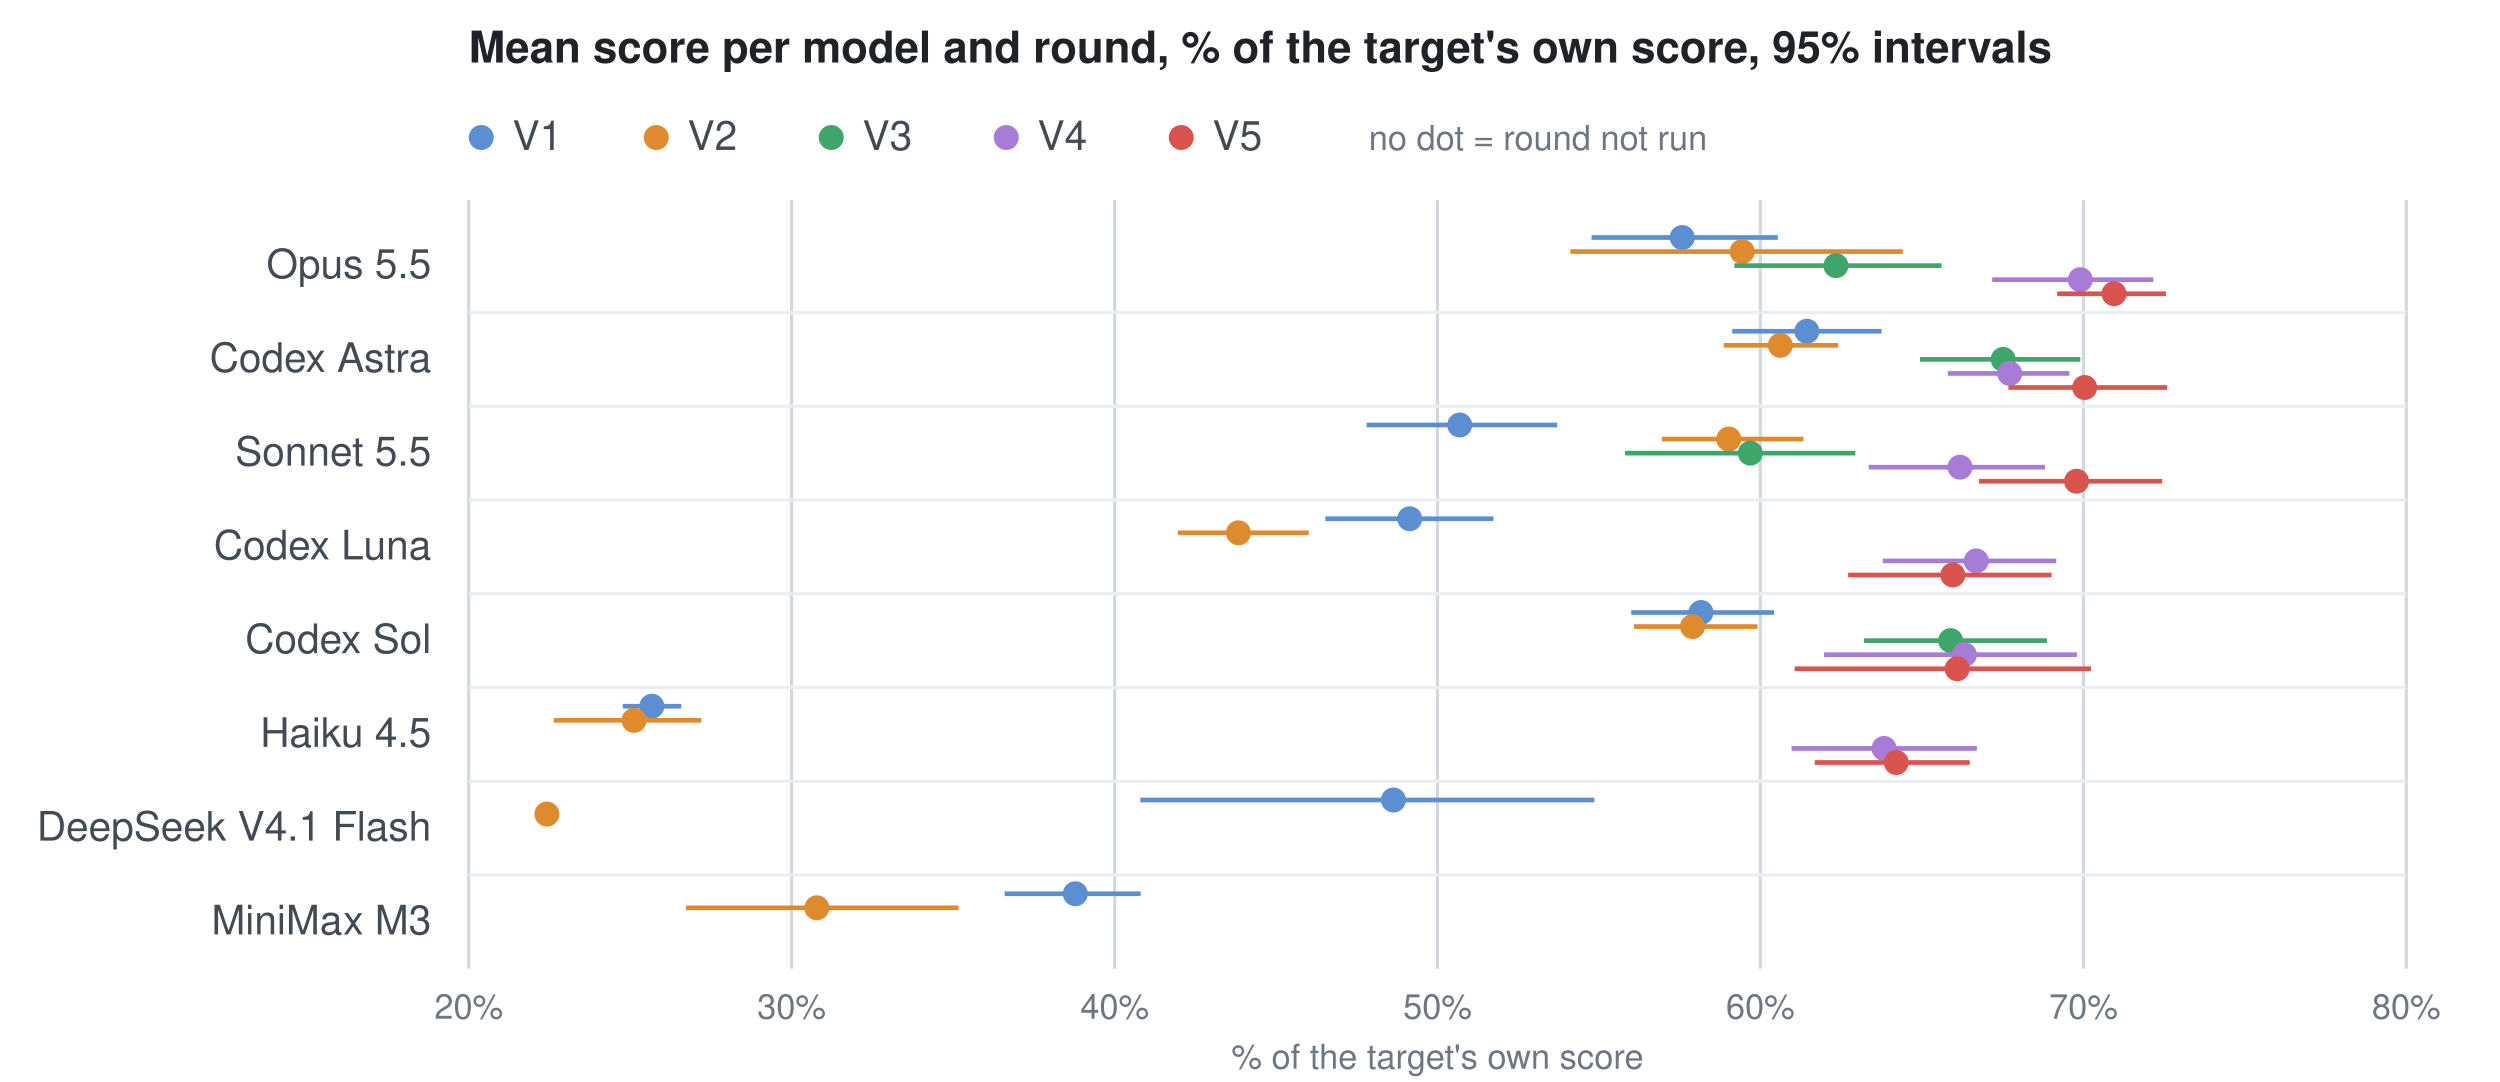
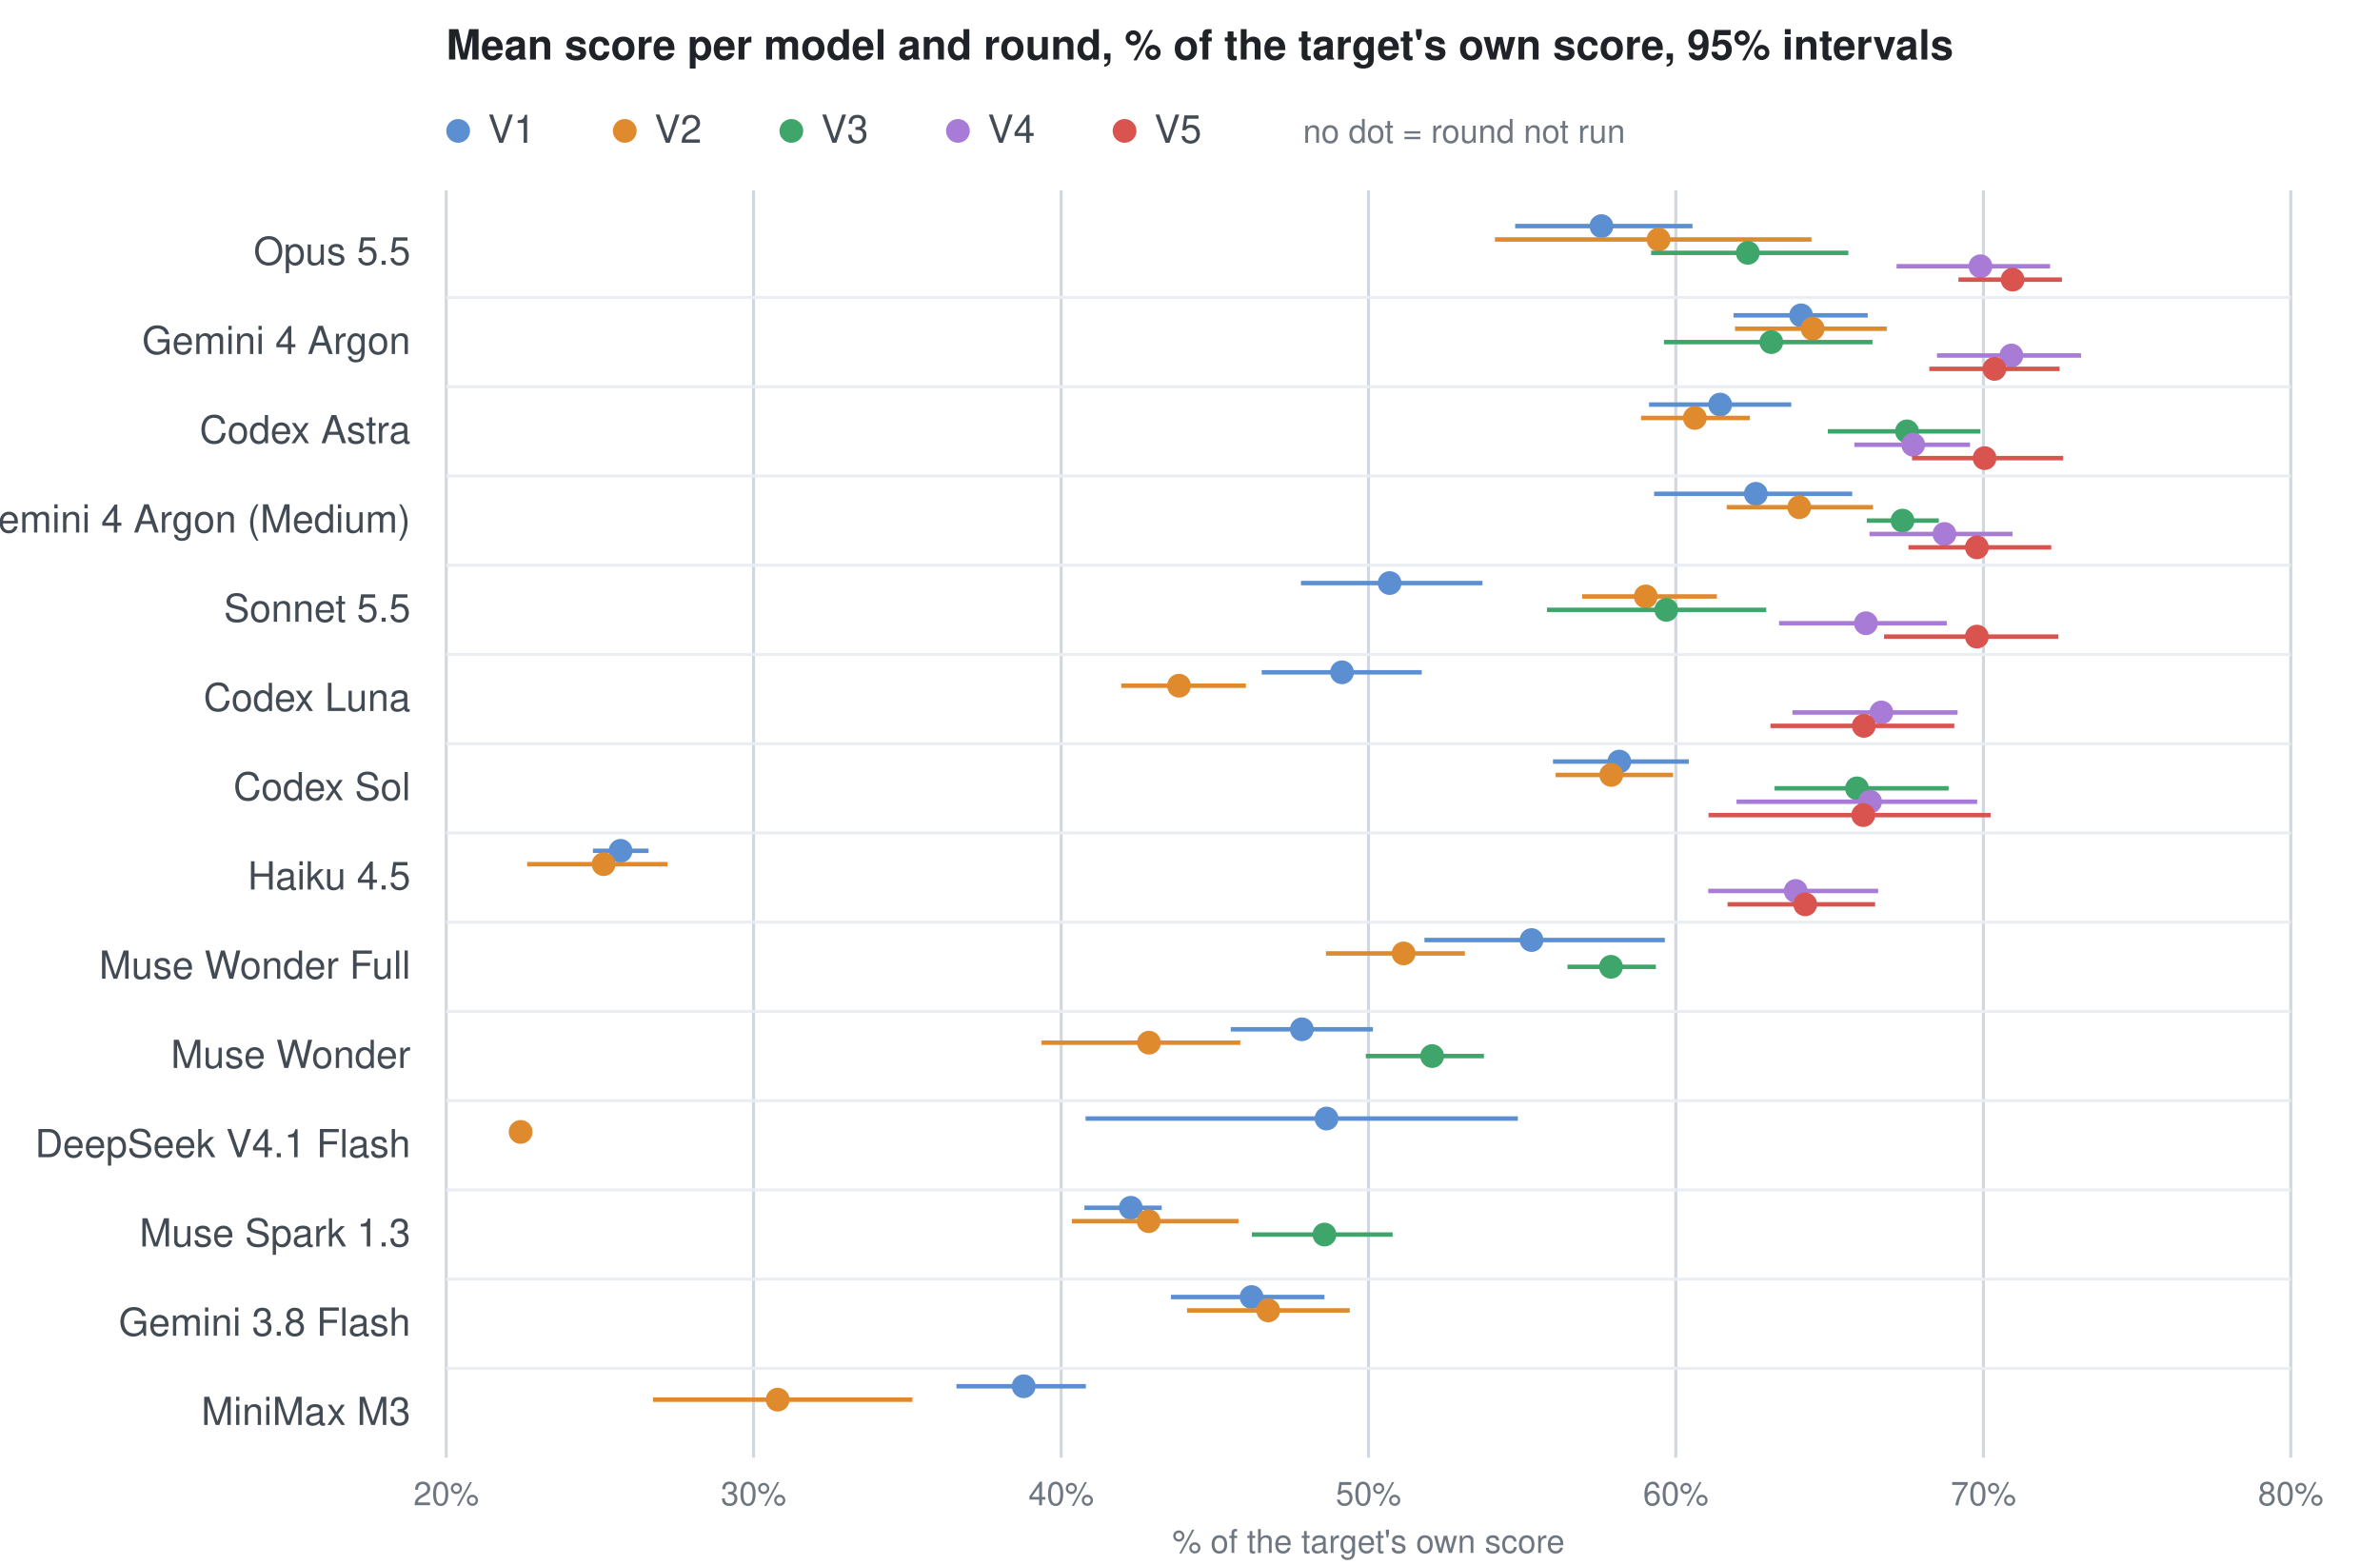
- <svg xmlns="http://www.w3.org/2000/svg" width="800" height="346" viewBox="0 0 800 346" font-family="-apple-system, BlinkMacSystemFont, 'Segoe UI', Helvetica, Arial, sans-serif" font-size="13">
+ <svg xmlns="http://www.w3.org/2000/svg" width="800" height="526" viewBox="0 0 800 526" font-family="-apple-system, BlinkMacSystemFont, 'Segoe UI', Helvetica, Arial, sans-serif" font-size="13">
  <style>
.title { fill: #1f2328; font-size: 14px; font-weight: 600; } .label { fill: #424a53; } .tick, .axis { fill: #6e7781; font-size: 11px; } .grid { stroke: #d0d7de; stroke-width: 1; } .row { stroke: #eaeef2; stroke-width: 1; }
@media (prefers-color-scheme: dark) { .title { fill: #e6edf3; } .label { fill: #c9d1d9; } .tick, .axis { fill: #8b949e; } .grid { stroke: #30363d; } .row { stroke: #21262d; } }
</style>
  <text class="title" x="150" y="20">Mean score per model and round, % of the target's own score, 95% intervals</text>
  <circle cx="154" cy="44" r="4" fill="#5b8fd1" />
  <text class="label" x="164" y="48">V1</text>
  <circle cx="210" cy="44" r="4" fill="#e08a2e" />
  <text class="label" x="220" y="48">V2</text>
  <circle cx="266" cy="44" r="4" fill="#3fa66b" />
  <text class="label" x="276" y="48">V3</text>
  <circle cx="322" cy="44" r="4" fill="#a77bd6" />
  <text class="label" x="332" y="48">V4</text>
  <circle cx="378" cy="44" r="4" fill="#d9534f" />
  <text class="label" x="388" y="48">V5</text>
  <text class="axis" x="438" y="48">no dot = round not run</text>
-   <line class="grid" x1="150" y1="64" x2="150" y2="310" />
-   <text class="tick" x="150" y="326" text-anchor="middle">20%</text>
-   <line class="grid" x1="253.3" y1="64" x2="253.3" y2="310" />
-   <text class="tick" x="253.3" y="326" text-anchor="middle">30%</text>
-   <line class="grid" x1="356.7" y1="64" x2="356.7" y2="310" />
-   <text class="tick" x="356.7" y="326" text-anchor="middle">40%</text>
-   <line class="grid" x1="460" y1="64" x2="460" y2="310" />
-   <text class="tick" x="460" y="326" text-anchor="middle">50%</text>
-   <line class="grid" x1="563.3" y1="64" x2="563.3" y2="310" />
-   <text class="tick" x="563.3" y="326" text-anchor="middle">60%</text>
-   <line class="grid" x1="666.7" y1="64" x2="666.7" y2="310" />
-   <text class="tick" x="666.7" y="326" text-anchor="middle">70%</text>
-   <line class="grid" x1="770" y1="64" x2="770" y2="310" />
-   <text class="tick" x="770" y="326" text-anchor="middle">80%</text>
+   <line class="grid" x1="150" y1="64" x2="150" y2="490" />
+   <text class="tick" x="150" y="506" text-anchor="middle">20%</text>
+   <line class="grid" x1="253.3" y1="64" x2="253.3" y2="490" />
+   <text class="tick" x="253.3" y="506" text-anchor="middle">30%</text>
+   <line class="grid" x1="356.7" y1="64" x2="356.7" y2="490" />
+   <text class="tick" x="356.7" y="506" text-anchor="middle">40%</text>
+   <line class="grid" x1="460" y1="64" x2="460" y2="490" />
+   <text class="tick" x="460" y="506" text-anchor="middle">50%</text>
+   <line class="grid" x1="563.3" y1="64" x2="563.3" y2="490" />
+   <text class="tick" x="563.3" y="506" text-anchor="middle">60%</text>
+   <line class="grid" x1="666.7" y1="64" x2="666.7" y2="490" />
+   <text class="tick" x="666.7" y="506" text-anchor="middle">70%</text>
+   <line class="grid" x1="770" y1="64" x2="770" y2="490" />
+   <text class="tick" x="770" y="506" text-anchor="middle">80%</text>
  <text class="label" x="138" y="89" text-anchor="end">Opus 5.5</text>
  <line x1="509.3" y1="76" x2="568.9" y2="76" stroke="#5b8fd1" stroke-width="1.5" />
  <circle cx="538.3" cy="76" r="4" fill="#5b8fd1" />
  <line x1="502.5" y1="80.5" x2="608.9" y2="80.5" stroke="#e08a2e" stroke-width="1.5" />
  <circle cx="557.5" cy="80.5" r="4" fill="#e08a2e" />
  <line x1="555" y1="85" x2="621.3" y2="85" stroke="#3fa66b" stroke-width="1.5" />
  <circle cx="587.5" cy="85" r="4" fill="#3fa66b" />
  <line x1="637.5" y1="89.5" x2="689.1" y2="89.5" stroke="#a77bd6" stroke-width="1.5" />
  <circle cx="665.7" cy="89.5" r="4" fill="#a77bd6" />
  <line x1="658.3" y1="94" x2="693.1" y2="94" stroke="#d9534f" stroke-width="1.5" />
  <circle cx="676.5" cy="94" r="4" fill="#d9534f" />
  <line class="row" x1="150" y1="100" x2="770" y2="100" />
-   <text class="label" x="138" y="119" text-anchor="end">Codex Astra</text>
-   <line x1="554.3" y1="106" x2="602.1" y2="106" stroke="#5b8fd1" stroke-width="1.5" />
-   <circle cx="578.2" cy="106" r="4" fill="#5b8fd1" />
-   <line x1="551.6" y1="110.5" x2="588.2" y2="110.5" stroke="#e08a2e" stroke-width="1.5" />
-   <circle cx="569.7" cy="110.5" r="4" fill="#e08a2e" />
-   <line x1="614.4" y1="115" x2="665.7" y2="115" stroke="#3fa66b" stroke-width="1.5" />
-   <circle cx="641" cy="115" r="4" fill="#3fa66b" />
-   <line x1="623.3" y1="119.5" x2="662.2" y2="119.5" stroke="#a77bd6" stroke-width="1.5" />
-   <circle cx="643.1" cy="119.5" r="4" fill="#a77bd6" />
-   <line x1="642.7" y1="124" x2="693.5" y2="124" stroke="#d9534f" stroke-width="1.5" />
-   <circle cx="667.1" cy="124" r="4" fill="#d9534f" />
+   <text class="label" x="138" y="119" text-anchor="end">Gemini 4 Argon</text>
+   <line x1="582.7" y1="106" x2="627.8" y2="106" stroke="#5b8fd1" stroke-width="1.5" />
+   <circle cx="605.4" cy="106" r="4" fill="#5b8fd1" />
+   <line x1="583.2" y1="110.5" x2="634.2" y2="110.5" stroke="#e08a2e" stroke-width="1.5" />
+   <circle cx="609.3" cy="110.5" r="4" fill="#e08a2e" />
+   <line x1="559.3" y1="115" x2="629.4" y2="115" stroke="#3fa66b" stroke-width="1.5" />
+   <circle cx="595.4" cy="115" r="4" fill="#3fa66b" />
+   <line x1="651.1" y1="119.5" x2="699.5" y2="119.5" stroke="#a77bd6" stroke-width="1.5" />
+   <circle cx="676.1" cy="119.5" r="4" fill="#a77bd6" />
+   <line x1="648.5" y1="124" x2="692.3" y2="124" stroke="#d9534f" stroke-width="1.5" />
+   <circle cx="670.4" cy="124" r="4" fill="#d9534f" />
  <line class="row" x1="150" y1="130" x2="770" y2="130" />
-   <text class="label" x="138" y="149" text-anchor="end">Sonnet 5.5</text>
-   <line x1="437.3" y1="136" x2="498.3" y2="136" stroke="#5b8fd1" stroke-width="1.5" />
-   <circle cx="467.1" cy="136" r="4" fill="#5b8fd1" />
-   <line x1="531.8" y1="140.5" x2="577.1" y2="140.5" stroke="#e08a2e" stroke-width="1.5" />
-   <circle cx="553.2" cy="140.5" r="4" fill="#e08a2e" />
-   <line x1="520" y1="145" x2="593.7" y2="145" stroke="#3fa66b" stroke-width="1.5" />
-   <circle cx="560.1" cy="145" r="4" fill="#3fa66b" />
-   <line x1="598" y1="149.5" x2="654.4" y2="149.5" stroke="#a77bd6" stroke-width="1.5" />
-   <circle cx="627.2" cy="149.5" r="4" fill="#a77bd6" />
-   <line x1="633.3" y1="154" x2="691.9" y2="154" stroke="#d9534f" stroke-width="1.5" />
-   <circle cx="664.5" cy="154" r="4" fill="#d9534f" />
+   <text class="label" x="138" y="149" text-anchor="end">Codex Astra</text>
+   <line x1="554.3" y1="136" x2="602.1" y2="136" stroke="#5b8fd1" stroke-width="1.5" />
+   <circle cx="578.2" cy="136" r="4" fill="#5b8fd1" />
+   <line x1="551.6" y1="140.5" x2="588.2" y2="140.5" stroke="#e08a2e" stroke-width="1.5" />
+   <circle cx="569.7" cy="140.5" r="4" fill="#e08a2e" />
+   <line x1="614.4" y1="145" x2="665.7" y2="145" stroke="#3fa66b" stroke-width="1.5" />
+   <circle cx="641" cy="145" r="4" fill="#3fa66b" />
+   <line x1="623.3" y1="149.5" x2="662.2" y2="149.5" stroke="#a77bd6" stroke-width="1.5" />
+   <circle cx="643.1" cy="149.5" r="4" fill="#a77bd6" />
+   <line x1="642.7" y1="154" x2="693.5" y2="154" stroke="#d9534f" stroke-width="1.5" />
+   <circle cx="667.1" cy="154" r="4" fill="#d9534f" />
  <line class="row" x1="150" y1="160" x2="770" y2="160" />
-   <text class="label" x="138" y="179" text-anchor="end">Codex Luna</text>
-   <line x1="424.1" y1="166" x2="477.9" y2="166" stroke="#5b8fd1" stroke-width="1.5" />
-   <circle cx="451.1" cy="166" r="4" fill="#5b8fd1" />
-   <line x1="376.9" y1="170.5" x2="418.8" y2="170.5" stroke="#e08a2e" stroke-width="1.5" />
-   <circle cx="396.3" cy="170.5" r="4" fill="#e08a2e" />
-   <line x1="602.5" y1="179.5" x2="658" y2="179.5" stroke="#a77bd6" stroke-width="1.5" />
-   <circle cx="632.4" cy="179.5" r="4" fill="#a77bd6" />
-   <line x1="591.4" y1="184" x2="656.5" y2="184" stroke="#d9534f" stroke-width="1.5" />
-   <circle cx="624.9" cy="184" r="4" fill="#d9534f" />
+   <text class="label" x="138" y="179" text-anchor="end">Gemini 4 Argon (Medium)</text>
+   <line x1="556" y1="166" x2="622.6" y2="166" stroke="#5b8fd1" stroke-width="1.5" />
+   <circle cx="590.2" cy="166" r="4" fill="#5b8fd1" />
+   <line x1="580.4" y1="170.5" x2="629.6" y2="170.5" stroke="#e08a2e" stroke-width="1.5" />
+   <circle cx="604.8" cy="170.5" r="4" fill="#e08a2e" />
+   <line x1="627.5" y1="175" x2="651.7" y2="175" stroke="#3fa66b" stroke-width="1.5" />
+   <circle cx="639.5" cy="175" r="4" fill="#3fa66b" />
+   <line x1="628.4" y1="179.5" x2="676.5" y2="179.5" stroke="#a77bd6" stroke-width="1.5" />
+   <circle cx="653.6" cy="179.5" r="4" fill="#a77bd6" />
+   <line x1="641.5" y1="184" x2="689.5" y2="184" stroke="#d9534f" stroke-width="1.5" />
+   <circle cx="664.5" cy="184" r="4" fill="#d9534f" />
  <line class="row" x1="150" y1="190" x2="770" y2="190" />
-   <text class="label" x="138" y="209" text-anchor="end">Codex Sol</text>
-   <line x1="522" y1="196" x2="567.7" y2="196" stroke="#5b8fd1" stroke-width="1.5" />
-   <circle cx="544.3" cy="196" r="4" fill="#5b8fd1" />
-   <line x1="522.9" y1="200.5" x2="562.4" y2="200.5" stroke="#e08a2e" stroke-width="1.5" />
-   <circle cx="541.6" cy="200.5" r="4" fill="#e08a2e" />
-   <line x1="596.5" y1="205" x2="655" y2="205" stroke="#3fa66b" stroke-width="1.5" />
-   <circle cx="624.2" cy="205" r="4" fill="#3fa66b" />
-   <line x1="583.7" y1="209.5" x2="664.6" y2="209.5" stroke="#a77bd6" stroke-width="1.5" />
-   <circle cx="628.6" cy="209.5" r="4" fill="#a77bd6" />
-   <line x1="574.3" y1="214" x2="669.1" y2="214" stroke="#d9534f" stroke-width="1.5" />
-   <circle cx="626.3" cy="214" r="4" fill="#d9534f" />
+   <text class="label" x="138" y="209" text-anchor="end">Sonnet 5.5</text>
+   <line x1="437.3" y1="196" x2="498.3" y2="196" stroke="#5b8fd1" stroke-width="1.5" />
+   <circle cx="467.1" cy="196" r="4" fill="#5b8fd1" />
+   <line x1="531.8" y1="200.5" x2="577.1" y2="200.5" stroke="#e08a2e" stroke-width="1.5" />
+   <circle cx="553.2" cy="200.5" r="4" fill="#e08a2e" />
+   <line x1="520" y1="205" x2="593.7" y2="205" stroke="#3fa66b" stroke-width="1.5" />
+   <circle cx="560.1" cy="205" r="4" fill="#3fa66b" />
+   <line x1="598" y1="209.5" x2="654.4" y2="209.5" stroke="#a77bd6" stroke-width="1.5" />
+   <circle cx="627.2" cy="209.5" r="4" fill="#a77bd6" />
+   <line x1="633.3" y1="214" x2="691.9" y2="214" stroke="#d9534f" stroke-width="1.5" />
+   <circle cx="664.5" cy="214" r="4" fill="#d9534f" />
  <line class="row" x1="150" y1="220" x2="770" y2="220" />
-   <text class="label" x="138" y="239" text-anchor="end">Haiku 4.5</text>
-   <line x1="199.3" y1="226" x2="218" y2="226" stroke="#5b8fd1" stroke-width="1.5" />
-   <circle cx="208.6" cy="226" r="4" fill="#5b8fd1" />
-   <line x1="177.2" y1="230.5" x2="224.4" y2="230.5" stroke="#e08a2e" stroke-width="1.5" />
-   <circle cx="202.9" cy="230.5" r="4" fill="#e08a2e" />
-   <line x1="573.3" y1="239.5" x2="632.6" y2="239.5" stroke="#a77bd6" stroke-width="1.5" />
-   <circle cx="602.9" cy="239.5" r="4" fill="#a77bd6" />
-   <line x1="580.7" y1="244" x2="630.3" y2="244" stroke="#d9534f" stroke-width="1.5" />
-   <circle cx="606.8" cy="244" r="4" fill="#d9534f" />
+   <text class="label" x="138" y="239" text-anchor="end">Codex Luna</text>
+   <line x1="424.1" y1="226" x2="477.9" y2="226" stroke="#5b8fd1" stroke-width="1.5" />
+   <circle cx="451.1" cy="226" r="4" fill="#5b8fd1" />
+   <line x1="376.9" y1="230.5" x2="418.8" y2="230.5" stroke="#e08a2e" stroke-width="1.5" />
+   <circle cx="396.3" cy="230.5" r="4" fill="#e08a2e" />
+   <line x1="602.5" y1="239.5" x2="658" y2="239.5" stroke="#a77bd6" stroke-width="1.5" />
+   <circle cx="632.4" cy="239.5" r="4" fill="#a77bd6" />
+   <line x1="595.1" y1="244" x2="656.9" y2="244" stroke="#d9534f" stroke-width="1.5" />
+   <circle cx="626.5" cy="244" r="4" fill="#d9534f" />
  <line class="row" x1="150" y1="250" x2="770" y2="250" />
-   <text class="label" x="138" y="269" text-anchor="end">DeepSeek V4.1 Flash</text>
-   <line x1="364.9" y1="256" x2="510.2" y2="256" stroke="#5b8fd1" stroke-width="1.5" />
-   <circle cx="445.9" cy="256" r="4" fill="#5b8fd1" />
-   <circle cx="175" cy="260.5" r="4" fill="#e08a2e" />
+   <text class="label" x="138" y="269" text-anchor="end">Codex Sol</text>
+   <line x1="522" y1="256" x2="567.7" y2="256" stroke="#5b8fd1" stroke-width="1.5" />
+   <circle cx="544.3" cy="256" r="4" fill="#5b8fd1" />
+   <line x1="522.9" y1="260.5" x2="562.4" y2="260.5" stroke="#e08a2e" stroke-width="1.5" />
+   <circle cx="541.6" cy="260.5" r="4" fill="#e08a2e" />
+   <line x1="596.5" y1="265" x2="655" y2="265" stroke="#3fa66b" stroke-width="1.5" />
+   <circle cx="624.2" cy="265" r="4" fill="#3fa66b" />
+   <line x1="583.7" y1="269.5" x2="664.6" y2="269.5" stroke="#a77bd6" stroke-width="1.5" />
+   <circle cx="628.6" cy="269.5" r="4" fill="#a77bd6" />
+   <line x1="574.3" y1="274" x2="669.1" y2="274" stroke="#d9534f" stroke-width="1.5" />
+   <circle cx="626.3" cy="274" r="4" fill="#d9534f" />
  <line class="row" x1="150" y1="280" x2="770" y2="280" />
-   <text class="label" x="138" y="299" text-anchor="end">MiniMax M3</text>
-   <line x1="321.5" y1="286" x2="365" y2="286" stroke="#5b8fd1" stroke-width="1.5" />
-   <circle cx="344.1" cy="286" r="4" fill="#5b8fd1" />
-   <line x1="219.5" y1="290.5" x2="306.7" y2="290.5" stroke="#e08a2e" stroke-width="1.5" />
-   <circle cx="261.4" cy="290.5" r="4" fill="#e08a2e" />
-   <text class="axis" x="460" y="342" text-anchor="middle">% of the target's own score</text>
+   <text class="label" x="138" y="299" text-anchor="end">Haiku 4.5</text>
+   <line x1="199.3" y1="286" x2="218" y2="286" stroke="#5b8fd1" stroke-width="1.5" />
+   <circle cx="208.6" cy="286" r="4" fill="#5b8fd1" />
+   <line x1="177.2" y1="290.5" x2="224.4" y2="290.5" stroke="#e08a2e" stroke-width="1.5" />
+   <circle cx="202.9" cy="290.5" r="4" fill="#e08a2e" />
+   <line x1="574.2" y1="299.5" x2="631.3" y2="299.5" stroke="#a77bd6" stroke-width="1.5" />
+   <circle cx="603.6" cy="299.5" r="4" fill="#a77bd6" />
+   <line x1="580.7" y1="304" x2="630.3" y2="304" stroke="#d9534f" stroke-width="1.5" />
+   <circle cx="606.8" cy="304" r="4" fill="#d9534f" />
+   <line class="row" x1="150" y1="310" x2="770" y2="310" />
+   <text class="label" x="138" y="329" text-anchor="end">Muse Wonder Full</text>
+   <line x1="478.8" y1="316" x2="559.6" y2="316" stroke="#5b8fd1" stroke-width="1.5" />
+   <circle cx="514.8" cy="316" r="4" fill="#5b8fd1" />
+   <line x1="445.7" y1="320.5" x2="492.4" y2="320.5" stroke="#e08a2e" stroke-width="1.5" />
+   <circle cx="471.8" cy="320.5" r="4" fill="#e08a2e" />
+   <line x1="526.9" y1="325" x2="556.6" y2="325" stroke="#3fa66b" stroke-width="1.5" />
+   <circle cx="541.5" cy="325" r="4" fill="#3fa66b" />
+   <line class="row" x1="150" y1="340" x2="770" y2="340" />
+   <text class="label" x="138" y="359" text-anchor="end">Muse Wonder</text>
+   <line x1="413.7" y1="346" x2="461.5" y2="346" stroke="#5b8fd1" stroke-width="1.5" />
+   <circle cx="437.6" cy="346" r="4" fill="#5b8fd1" />
+   <line x1="350.1" y1="350.5" x2="416.9" y2="350.5" stroke="#e08a2e" stroke-width="1.5" />
+   <circle cx="386.2" cy="350.5" r="4" fill="#e08a2e" />
+   <line x1="459.1" y1="355" x2="498.8" y2="355" stroke="#3fa66b" stroke-width="1.5" />
+   <circle cx="481.4" cy="355" r="4" fill="#3fa66b" />
+   <line class="row" x1="150" y1="370" x2="770" y2="370" />
+   <text class="label" x="138" y="389" text-anchor="end">DeepSeek V4.1 Flash</text>
+   <line x1="364.9" y1="376" x2="510.2" y2="376" stroke="#5b8fd1" stroke-width="1.5" />
+   <circle cx="445.9" cy="376" r="4" fill="#5b8fd1" />
+   <circle cx="175" cy="380.5" r="4" fill="#e08a2e" />
+   <line class="row" x1="150" y1="400" x2="770" y2="400" />
+   <text class="label" x="138" y="419" text-anchor="end">Muse Spark 1.3</text>
+   <line x1="364.5" y1="406" x2="390.5" y2="406" stroke="#5b8fd1" stroke-width="1.5" />
+   <circle cx="380.1" cy="406" r="4" fill="#5b8fd1" />
+   <line x1="360.3" y1="410.5" x2="416.3" y2="410.5" stroke="#e08a2e" stroke-width="1.5" />
+   <circle cx="386.1" cy="410.5" r="4" fill="#e08a2e" />
+   <line x1="420.8" y1="415" x2="468.1" y2="415" stroke="#3fa66b" stroke-width="1.5" />
+   <circle cx="445.2" cy="415" r="4" fill="#3fa66b" />
+   <line class="row" x1="150" y1="430" x2="770" y2="430" />
+   <text class="label" x="138" y="449" text-anchor="end">Gemini 3.8 Flash</text>
+   <line x1="393.6" y1="436" x2="445.2" y2="436" stroke="#5b8fd1" stroke-width="1.5" />
+   <circle cx="420.7" cy="436" r="4" fill="#5b8fd1" />
+   <line x1="399" y1="440.5" x2="453.7" y2="440.5" stroke="#e08a2e" stroke-width="1.5" />
+   <circle cx="426.3" cy="440.5" r="4" fill="#e08a2e" />
+   <line class="row" x1="150" y1="460" x2="770" y2="460" />
+   <text class="label" x="138" y="479" text-anchor="end">MiniMax M3</text>
+   <line x1="321.5" y1="466" x2="365" y2="466" stroke="#5b8fd1" stroke-width="1.5" />
+   <circle cx="344.1" cy="466" r="4" fill="#5b8fd1" />
+   <line x1="219.5" y1="470.5" x2="306.7" y2="470.5" stroke="#e08a2e" stroke-width="1.5" />
+   <circle cx="261.4" cy="470.5" r="4" fill="#e08a2e" />
+   <text class="axis" x="460" y="522" text-anchor="middle">% of the target's own score</text>
</svg>
